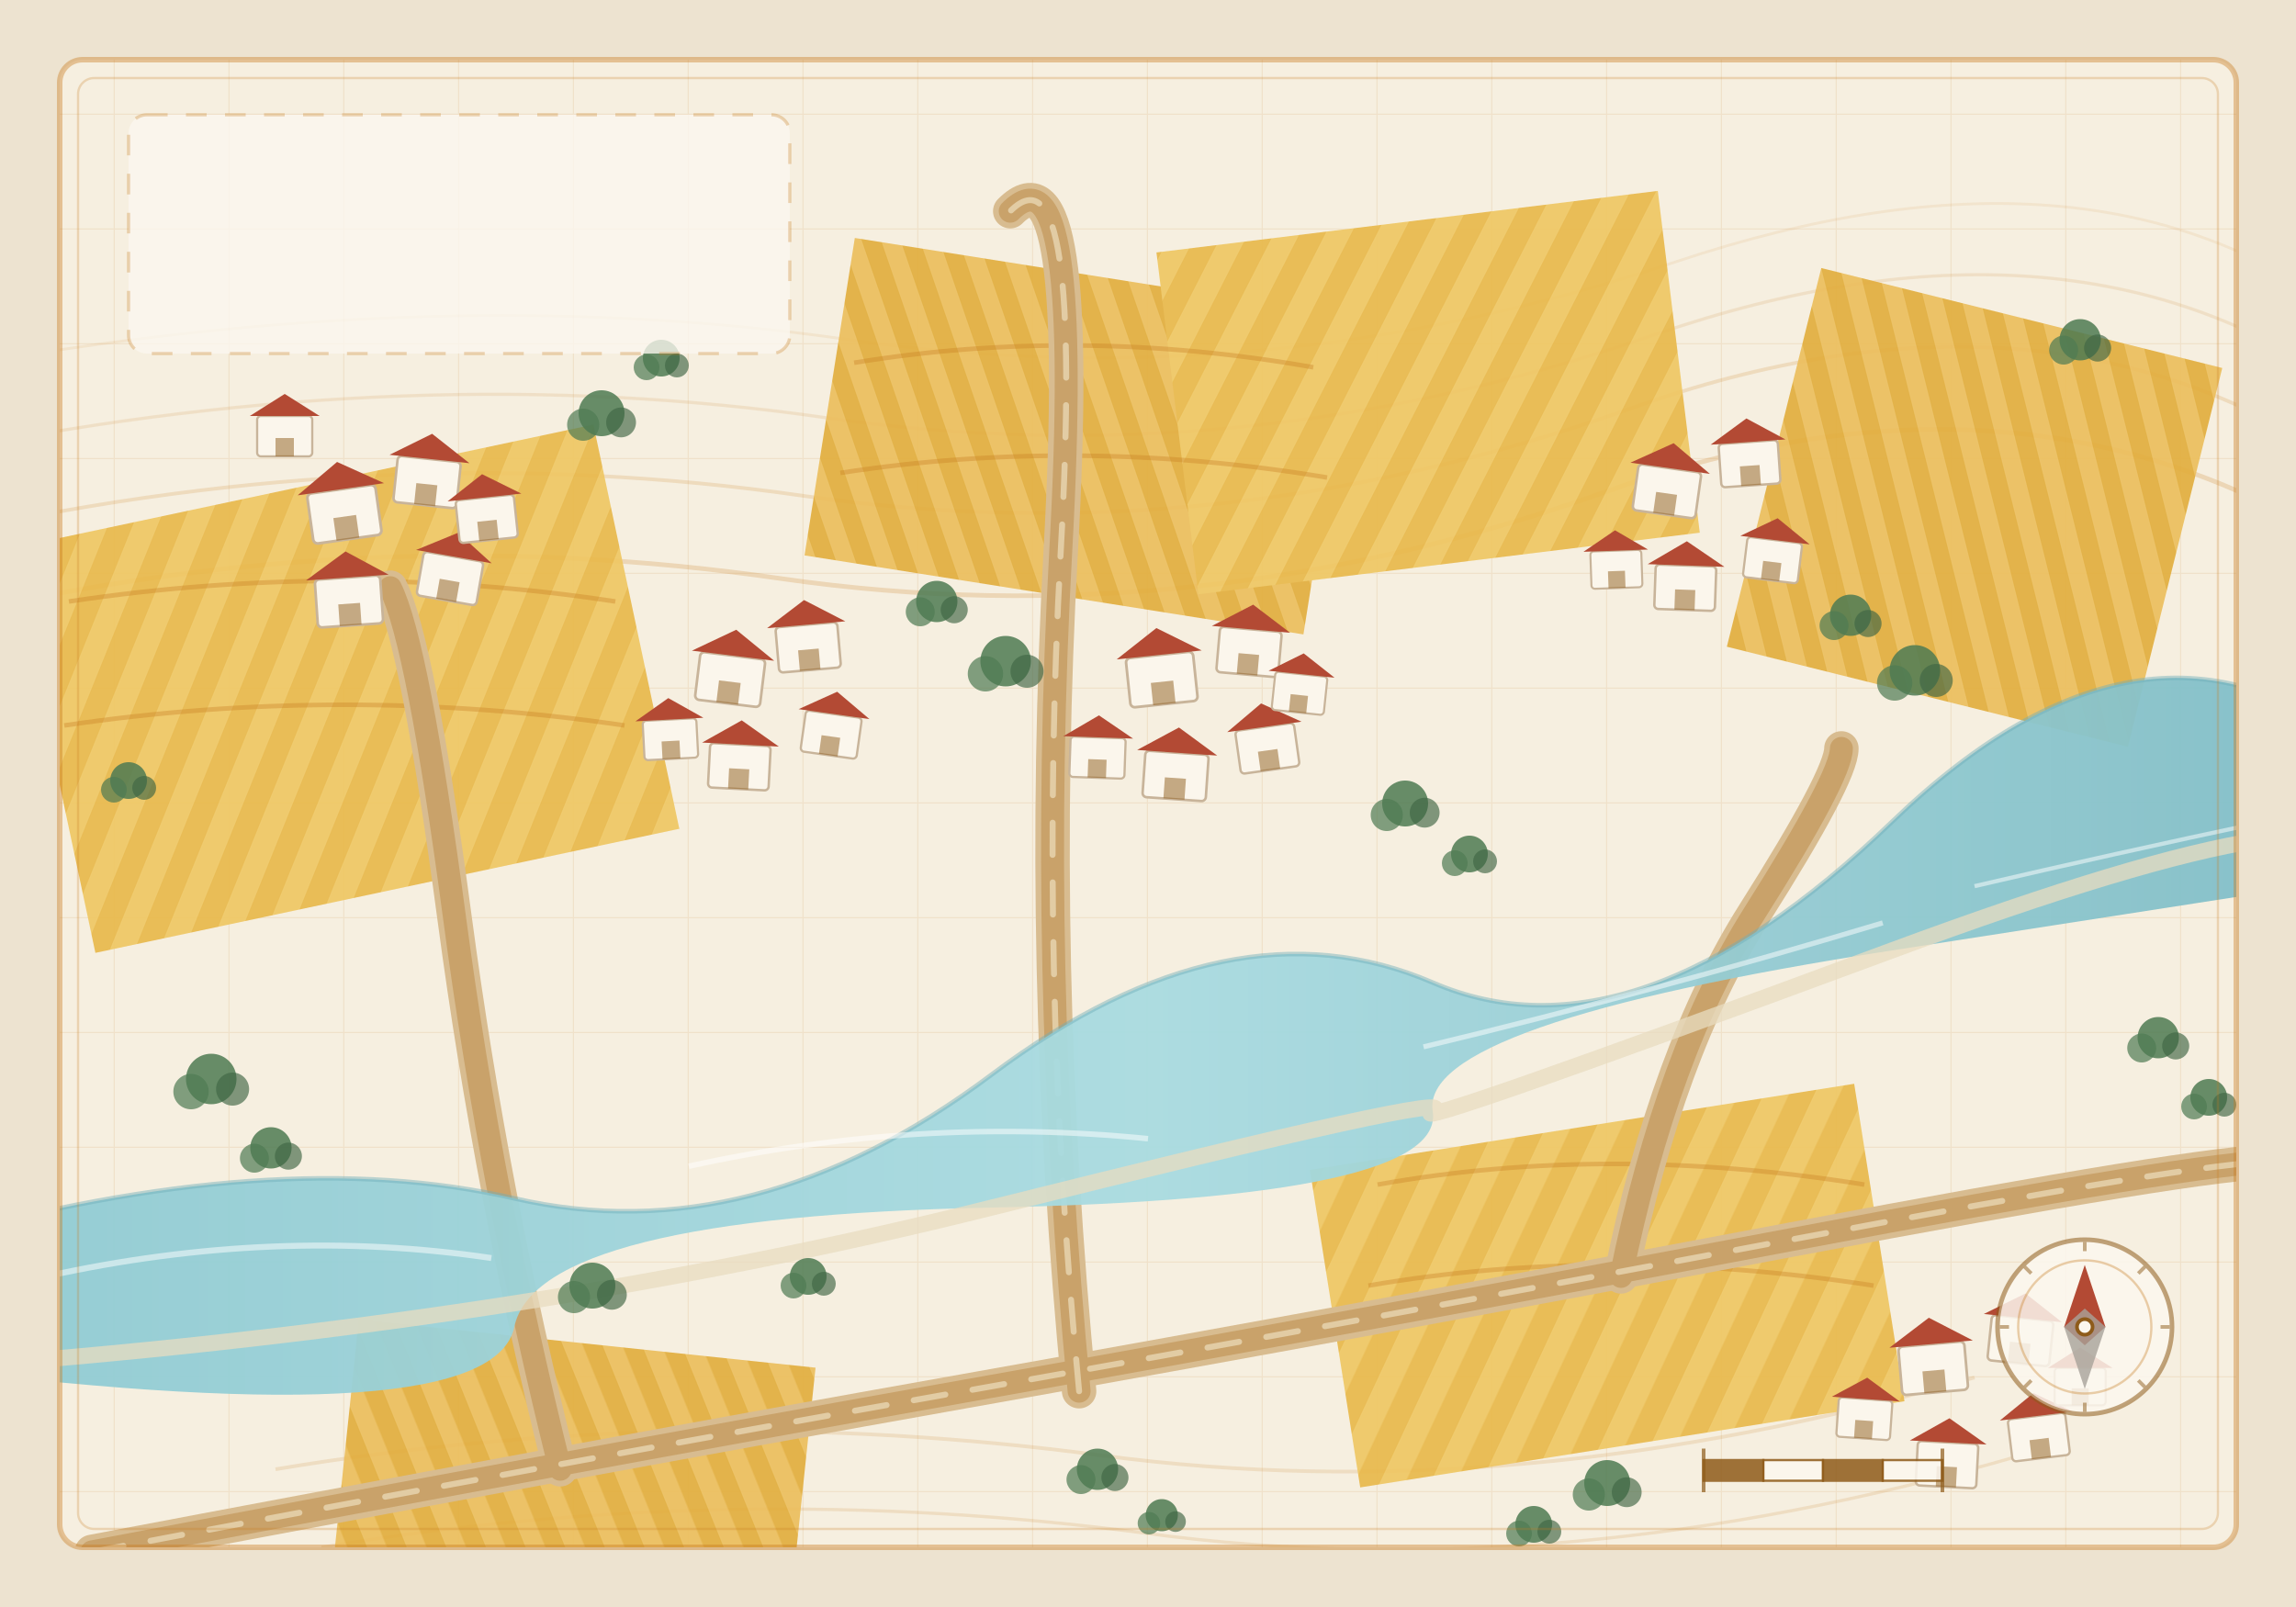
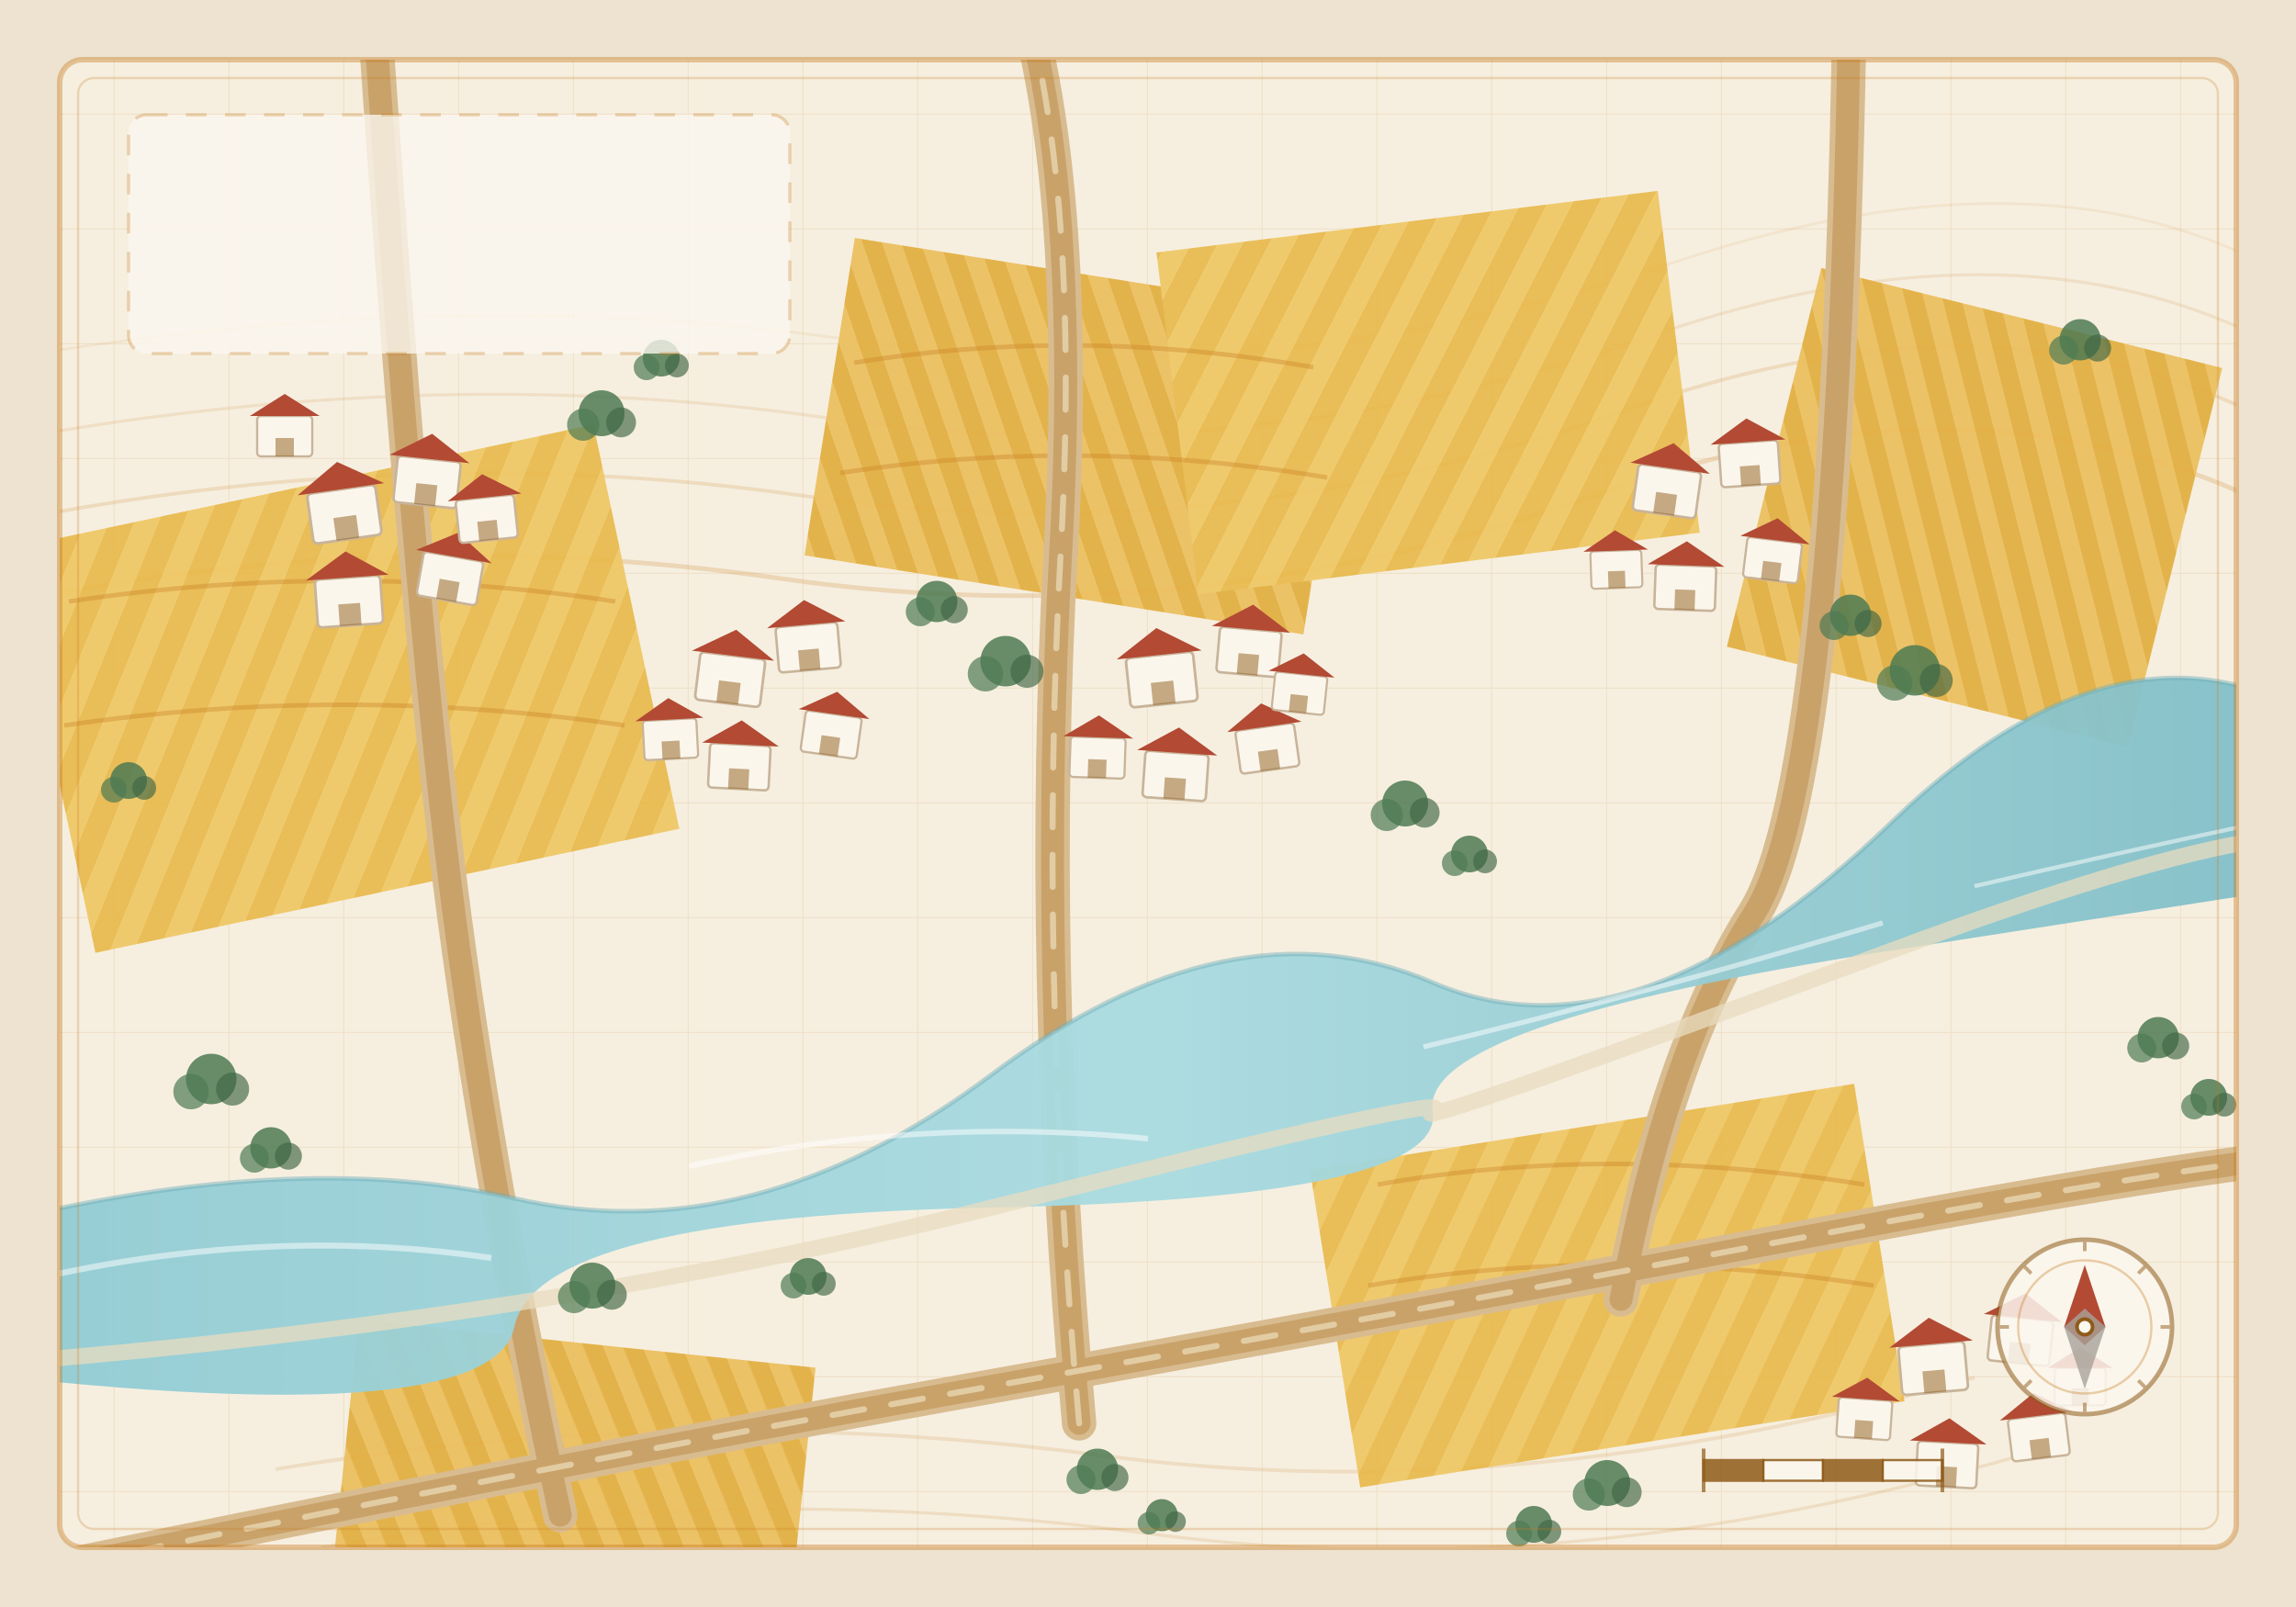
<svg xmlns="http://www.w3.org/2000/svg" viewBox="0 0 1000 700" width="1000" height="700" preserveAspectRatio="xMidYMid slice">
  <rect width="1000" height="700" fill="#EDE3D0" />
  <rect x="26" y="26" width="948" height="648" rx="10" fill="#F6EFE0" />
  <defs>
    <clipPath id="paper">
      <rect x="26" y="26" width="948" height="648" rx="10" />
    </clipPath>
    <pattern id="grid" width="50" height="50" patternUnits="userSpaceOnUse">
      <path d="M50 0 V50 M0 50 H50" stroke="#C77B1F" stroke-width="1" opacity=".12" />
    </pattern>
    <pattern id="field" width="20" height="20" patternUnits="userSpaceOnUse" patternTransform="rotate(34)">
      <rect width="20" height="20" fill="#E8B84B" />
      <rect width="10" height="20" fill="#EFC763" />
    </pattern>
    <pattern id="field2" width="16" height="16" patternUnits="userSpaceOnUse" patternTransform="rotate(-28)">
      <rect width="16" height="16" fill="#E2AE3E" />
      <rect width="8" height="16" fill="#EBBE5C" />
    </pattern>
    <linearGradient id="riv" x1="0" y1="0" x2="1" y2="0">
      <stop offset="0%" stop-color="#8FCBD2" />
      <stop offset="50%" stop-color="#A9DBE0" />
      <stop offset="100%" stop-color="#7FBDC6" />
    </linearGradient>
  </defs>
  <g clip-path="url(#paper)">
    <rect x="26" y="26" width="948" height="648" fill="url(#grid)" />
    <g stroke="#C77B1F" fill="none" opacity=".22">
      <path d="M-20 268 Q160 226 340 252 T700 214 T1020 238" stroke-width="2" />
      <path d="M-20 232 Q170 190 350 216 T710 178 T1020 202" stroke-width="1.6" opacity=".8" />
      <path d="M-20 196 Q180 156 360 182 T720 146 T1020 168" stroke-width="1.4" opacity=".6" />
      <path d="M-20 160 Q190 122 370 148 T730 114 T1020 136" stroke-width="1.2" opacity=".45" />
    </g>
    <g stroke="#C77B1F" fill="none" opacity=".16">
      <path d="M120 640 Q300 610 480 634 T860 600" stroke-width="1.6" />
      <path d="M140 674 Q320 644 500 668 T880 634" stroke-width="1.4" />
    </g>
    <g opacity=".92">
      <rect x="20" y="210" width="260" height="180" fill="url(#field)" transform="rotate(-12 150 300)" />
      <rect x="360" y="120" width="220" height="140" fill="url(#field2)" transform="rotate(9 470 190)" />
      <rect x="512" y="96" width="220" height="150" fill="url(#field)" transform="rotate(-7 622 171)" />
      <rect x="770" y="136" width="180" height="170" fill="url(#field2)" transform="rotate(14 860 221)" />
      <rect x="580" y="490" width="240" height="140" fill="url(#field)" transform="rotate(-9 700 560)" />
      <rect x="150" y="585" width="200" height="110" fill="url(#field2)" transform="rotate(6 250 640)" />
    </g>
    <g stroke="#C77B1F" stroke-width="2" fill="none" opacity=".35">
      <path d="M30 262 Q150 244 268 262" />
      <path d="M28 316 Q150 298 272 316" />
      <path d="M372 158 Q470 142 572 160" />
      <path d="M366 206 Q470 190 578 208" />
      <path d="M600 516 Q700 498 812 516" />
      <path d="M596 560 Q700 542 816 560" />
    </g>
    <g fill="none" stroke-linecap="round" stroke-linejoin="round">
      <g stroke="#D8BC90" stroke-width="15">
-         <path d="M40 676 Q240 638 420 606 T780 540 T990 506" />
-         <path d="M470 606 Q452 420 462 240 T440 92" />
-         <path d="M706 556 Q726 458 764 398 T802 326" />
-         <path d="M244 640 Q214 520 198 400 T170 256" />
+         <path d="M-20 692 Q240 638 420 606 T780 540 T1020 502" />
+         <path d="M470 620 Q452 420 462 240 T436 -30" />
+         <path d="M706 566 Q726 458 764 398 T806 -30" />
+         <path d="M244 660 Q214 520 198 400 T164 20" />
      </g>
      <g stroke="#C9A26A" stroke-width="10">
-         <path d="M40 676 Q240 638 420 606 T780 540 T990 506" />
-         <path d="M470 606 Q452 420 462 240 T440 92" />
-         <path d="M706 556 Q726 458 764 398 T802 326" />
-         <path d="M244 640 Q214 520 198 400 T170 256" />
+         <path d="M-20 692 Q240 638 420 606 T780 540 T1020 502" />
+         <path d="M470 620 Q452 420 462 240 T436 -30" />
+         <path d="M706 566 Q726 458 764 398 T806 -30" />
+         <path d="M244 660 Q214 520 198 400 T164 20" />
      </g>
      <g stroke="#E6D3AE" stroke-width="2.6" stroke-dasharray="14 12" opacity=".85">
-         <path d="M40 676 Q240 638 420 606 T780 540 T990 506" />
-         <path d="M470 606 Q452 420 462 240 T440 92" />
+         <path d="M-20 692 Q240 638 420 606 T780 540 T1020 502" />
+         <path d="M470 620 Q452 420 462 240 T436 -30" />
      </g>
    </g>
    <path d="M-30 540 Q120 498 224 522 T432 468 T624 428 T824 358 T1030 328 L1030 382 T824 414 T624 484 T432 526 T224 578 T-30 596 Z" fill="url(#riv)" opacity=".95" />
    <path d="M-30 540 Q120 498 224 522 T432 468 T624 428 T824 358 T1030 328" stroke="#6FAEB8" stroke-width="2" fill="none" opacity=".45" />
    <g stroke="#FFFFFF" fill="none" opacity=".5">
      <path d="M20 556 Q120 534 214 548" stroke-width="2.6" />
      <path d="M300 508 Q400 486 500 496" stroke-width="2.4" />
      <path d="M620 456 Q720 432 820 402" stroke-width="2.2" />
      <path d="M860 386 Q920 372 986 358" stroke-width="1.8" />
    </g>
    <path d="M-30 596 Q224 578 432 526 T624 484 T824 414 T1030 382" stroke="#E8DCC0" stroke-width="7" fill="none" opacity=".75" />
    <g transform="translate(150 224) rotate(-8) scale(1)">
      <rect x="-15" y="-11" width="30" height="22" rx="2" fill="#FBF6EC" stroke="#C8B49A" stroke-width="1.2" />
      <path d="M-19 -11 L0 -23 L19 -11 Z" fill="#B34A34" />
      <rect x="-5" y="1" width="10" height="10" fill="#8E5B1A" opacity=".5" />
    </g>
    <g transform="translate(186 210) rotate(6) scale(0.92)">
      <rect x="-15" y="-11" width="30" height="22" rx="2" fill="#FBF6EC" stroke="#C8B49A" stroke-width="1.2" />
      <path d="M-19 -11 L0 -23 L19 -11 Z" fill="#B34A34" />
      <rect x="-5" y="1" width="10" height="10" fill="#8E5B1A" opacity=".5" />
    </g>
    <g transform="translate(152 262) rotate(-4) scale(0.95)">
      <rect x="-15" y="-11" width="30" height="22" rx="2" fill="#FBF6EC" stroke="#C8B49A" stroke-width="1.2" />
      <path d="M-19 -11 L0 -23 L19 -11 Z" fill="#B34A34" />
      <rect x="-5" y="1" width="10" height="10" fill="#8E5B1A" opacity=".5" />
    </g>
    <g transform="translate(196 252) rotate(10) scale(0.88)">
      <rect x="-15" y="-11" width="30" height="22" rx="2" fill="#FBF6EC" stroke="#C8B49A" stroke-width="1.2" />
      <path d="M-19 -11 L0 -23 L19 -11 Z" fill="#B34A34" />
      <rect x="-5" y="1" width="10" height="10" fill="#8E5B1A" opacity=".5" />
    </g>
    <g transform="translate(124 190) rotate(0) scale(0.8)">
      <rect x="-15" y="-11" width="30" height="22" rx="2" fill="#FBF6EC" stroke="#C8B49A" stroke-width="1.2" />
      <path d="M-19 -11 L0 -23 L19 -11 Z" fill="#B34A34" />
      <rect x="-5" y="1" width="10" height="10" fill="#8E5B1A" opacity=".5" />
    </g>
    <g transform="translate(212 226) rotate(-6) scale(0.85)">
      <rect x="-15" y="-11" width="30" height="22" rx="2" fill="#FBF6EC" stroke="#C8B49A" stroke-width="1.2" />
      <path d="M-19 -11 L0 -23 L19 -11 Z" fill="#B34A34" />
      <rect x="-5" y="1" width="10" height="10" fill="#8E5B1A" opacity=".5" />
    </g>
    <g transform="translate(318 296) rotate(7) scale(0.95)">
      <rect x="-15" y="-11" width="30" height="22" rx="2" fill="#FBF6EC" stroke="#C8B49A" stroke-width="1.2" />
      <path d="M-19 -11 L0 -23 L19 -11 Z" fill="#B34A34" />
      <rect x="-5" y="1" width="10" height="10" fill="#8E5B1A" opacity=".5" />
    </g>
    <g transform="translate(352 282) rotate(-5) scale(0.9)">
      <rect x="-15" y="-11" width="30" height="22" rx="2" fill="#FBF6EC" stroke="#C8B49A" stroke-width="1.2" />
      <path d="M-19 -11 L0 -23 L19 -11 Z" fill="#B34A34" />
      <rect x="-5" y="1" width="10" height="10" fill="#8E5B1A" opacity=".5" />
    </g>
    <g transform="translate(322 334) rotate(3) scale(0.88)">
      <rect x="-15" y="-11" width="30" height="22" rx="2" fill="#FBF6EC" stroke="#C8B49A" stroke-width="1.2" />
      <path d="M-19 -11 L0 -23 L19 -11 Z" fill="#B34A34" />
      <rect x="-5" y="1" width="10" height="10" fill="#8E5B1A" opacity=".5" />
    </g>
    <g transform="translate(362 320) rotate(8) scale(0.82)">
      <rect x="-15" y="-11" width="30" height="22" rx="2" fill="#FBF6EC" stroke="#C8B49A" stroke-width="1.2" />
      <path d="M-19 -11 L0 -23 L19 -11 Z" fill="#B34A34" />
      <rect x="-5" y="1" width="10" height="10" fill="#8E5B1A" opacity=".5" />
    </g>
    <g transform="translate(292 322) rotate(-3) scale(0.78)">
      <rect x="-15" y="-11" width="30" height="22" rx="2" fill="#FBF6EC" stroke="#C8B49A" stroke-width="1.2" />
      <path d="M-19 -11 L0 -23 L19 -11 Z" fill="#B34A34" />
      <rect x="-5" y="1" width="10" height="10" fill="#8E5B1A" opacity=".5" />
    </g>
    <g transform="translate(506 296) rotate(-6) scale(0.98)">
      <rect x="-15" y="-11" width="30" height="22" rx="2" fill="#FBF6EC" stroke="#C8B49A" stroke-width="1.2" />
      <path d="M-19 -11 L0 -23 L19 -11 Z" fill="#B34A34" />
      <rect x="-5" y="1" width="10" height="10" fill="#8E5B1A" opacity=".5" />
    </g>
    <g transform="translate(544 284) rotate(5) scale(0.9)">
      <rect x="-15" y="-11" width="30" height="22" rx="2" fill="#FBF6EC" stroke="#C8B49A" stroke-width="1.2" />
      <path d="M-19 -11 L0 -23 L19 -11 Z" fill="#B34A34" />
      <rect x="-5" y="1" width="10" height="10" fill="#8E5B1A" opacity=".5" />
    </g>
    <g transform="translate(512 338) rotate(4) scale(0.92)">
      <rect x="-15" y="-11" width="30" height="22" rx="2" fill="#FBF6EC" stroke="#C8B49A" stroke-width="1.2" />
      <path d="M-19 -11 L0 -23 L19 -11 Z" fill="#B34A34" />
      <rect x="-5" y="1" width="10" height="10" fill="#8E5B1A" opacity=".5" />
    </g>
    <g transform="translate(552 326) rotate(-8) scale(0.86)">
      <rect x="-15" y="-11" width="30" height="22" rx="2" fill="#FBF6EC" stroke="#C8B49A" stroke-width="1.2" />
      <path d="M-19 -11 L0 -23 L19 -11 Z" fill="#B34A34" />
      <rect x="-5" y="1" width="10" height="10" fill="#8E5B1A" opacity=".5" />
    </g>
    <g transform="translate(478 330) rotate(2) scale(0.8)">
      <rect x="-15" y="-11" width="30" height="22" rx="2" fill="#FBF6EC" stroke="#C8B49A" stroke-width="1.2" />
      <path d="M-19 -11 L0 -23 L19 -11 Z" fill="#B34A34" />
      <rect x="-5" y="1" width="10" height="10" fill="#8E5B1A" opacity=".5" />
    </g>
    <g transform="translate(566 302) rotate(6) scale(0.76)">
      <rect x="-15" y="-11" width="30" height="22" rx="2" fill="#FBF6EC" stroke="#C8B49A" stroke-width="1.2" />
      <path d="M-19 -11 L0 -23 L19 -11 Z" fill="#B34A34" />
      <rect x="-5" y="1" width="10" height="10" fill="#8E5B1A" opacity=".5" />
    </g>
    <g transform="translate(726 214) rotate(8) scale(0.92)">
      <rect x="-15" y="-11" width="30" height="22" rx="2" fill="#FBF6EC" stroke="#C8B49A" stroke-width="1.2" />
      <path d="M-19 -11 L0 -23 L19 -11 Z" fill="#B34A34" />
      <rect x="-5" y="1" width="10" height="10" fill="#8E5B1A" opacity=".5" />
    </g>
    <g transform="translate(762 202) rotate(-4) scale(0.86)">
      <rect x="-15" y="-11" width="30" height="22" rx="2" fill="#FBF6EC" stroke="#C8B49A" stroke-width="1.2" />
      <path d="M-19 -11 L0 -23 L19 -11 Z" fill="#B34A34" />
      <rect x="-5" y="1" width="10" height="10" fill="#8E5B1A" opacity=".5" />
    </g>
    <g transform="translate(734 256) rotate(2) scale(0.88)">
      <rect x="-15" y="-11" width="30" height="22" rx="2" fill="#FBF6EC" stroke="#C8B49A" stroke-width="1.2" />
      <path d="M-19 -11 L0 -23 L19 -11 Z" fill="#B34A34" />
      <rect x="-5" y="1" width="10" height="10" fill="#8E5B1A" opacity=".5" />
    </g>
    <g transform="translate(772 244) rotate(7) scale(0.8)">
      <rect x="-15" y="-11" width="30" height="22" rx="2" fill="#FBF6EC" stroke="#C8B49A" stroke-width="1.2" />
      <path d="M-19 -11 L0 -23 L19 -11 Z" fill="#B34A34" />
      <rect x="-5" y="1" width="10" height="10" fill="#8E5B1A" opacity=".5" />
    </g>
    <g transform="translate(704 248) rotate(-2) scale(0.74)">
      <rect x="-15" y="-11" width="30" height="22" rx="2" fill="#FBF6EC" stroke="#C8B49A" stroke-width="1.2" />
      <path d="M-19 -11 L0 -23 L19 -11 Z" fill="#B34A34" />
      <rect x="-5" y="1" width="10" height="10" fill="#8E5B1A" opacity=".5" />
    </g>
    <g transform="translate(842 596) rotate(-5) scale(0.96)">
      <rect x="-15" y="-11" width="30" height="22" rx="2" fill="#FBF6EC" stroke="#C8B49A" stroke-width="1.2" />
      <path d="M-19 -11 L0 -23 L19 -11 Z" fill="#B34A34" />
      <rect x="-5" y="1" width="10" height="10" fill="#8E5B1A" opacity=".5" />
    </g>
    <g transform="translate(880 584) rotate(6) scale(0.9)">
      <rect x="-15" y="-11" width="30" height="22" rx="2" fill="#FBF6EC" stroke="#C8B49A" stroke-width="1.2" />
      <path d="M-19 -11 L0 -23 L19 -11 Z" fill="#B34A34" />
      <rect x="-5" y="1" width="10" height="10" fill="#8E5B1A" opacity=".5" />
    </g>
    <g transform="translate(848 638) rotate(3) scale(0.88)">
      <rect x="-15" y="-11" width="30" height="22" rx="2" fill="#FBF6EC" stroke="#C8B49A" stroke-width="1.2" />
      <path d="M-19 -11 L0 -23 L19 -11 Z" fill="#B34A34" />
      <rect x="-5" y="1" width="10" height="10" fill="#8E5B1A" opacity=".5" />
    </g>
    <g transform="translate(888 626) rotate(-7) scale(0.84)">
      <rect x="-15" y="-11" width="30" height="22" rx="2" fill="#FBF6EC" stroke="#C8B49A" stroke-width="1.2" />
      <path d="M-19 -11 L0 -23 L19 -11 Z" fill="#B34A34" />
      <rect x="-5" y="1" width="10" height="10" fill="#8E5B1A" opacity=".5" />
    </g>
    <g transform="translate(812 618) rotate(4) scale(0.78)">
      <rect x="-15" y="-11" width="30" height="22" rx="2" fill="#FBF6EC" stroke="#C8B49A" stroke-width="1.2" />
      <path d="M-19 -11 L0 -23 L19 -11 Z" fill="#B34A34" />
      <rect x="-5" y="1" width="10" height="10" fill="#8E5B1A" opacity=".5" />
    </g>
    <g transform="translate(906 604) rotate(0) scale(0.74)">
      <rect x="-15" y="-11" width="30" height="22" rx="2" fill="#FBF6EC" stroke="#C8B49A" stroke-width="1.2" />
      <path d="M-19 -11 L0 -23 L19 -11 Z" fill="#B34A34" />
      <rect x="-5" y="1" width="10" height="10" fill="#8E5B1A" opacity=".5" />
    </g>
    <g transform="translate(92 470)">
      <circle cx="0" cy="0" r="11" fill="#4E7A52" opacity=".85" />
      <circle cx="-8.8" cy="5.5" r="7.7" fill="#4E7A52" opacity=".7" />
      <circle cx="9.3" cy="4.4" r="7.2" fill="#3F6644" opacity=".65" />
    </g>
    <g transform="translate(118 500)">
      <circle cx="0" cy="0" r="9" fill="#4E7A52" opacity=".85" />
      <circle cx="-7.2" cy="4.5" r="6.3" fill="#4E7A52" opacity=".7" />
      <circle cx="7.6" cy="3.6" r="5.9" fill="#3F6644" opacity=".65" />
    </g>
    <g transform="translate(262 180)">
      <circle cx="0" cy="0" r="10" fill="#4E7A52" opacity=".85" />
      <circle cx="-8.0" cy="5.0" r="7.0" fill="#4E7A52" opacity=".7" />
      <circle cx="8.5" cy="4.0" r="6.5" fill="#3F6644" opacity=".65" />
    </g>
    <g transform="translate(288 156)">
      <circle cx="0" cy="0" r="8" fill="#4E7A52" opacity=".85" />
      <circle cx="-6.4" cy="4.0" r="5.6" fill="#4E7A52" opacity=".7" />
      <circle cx="6.8" cy="3.2" r="5.2" fill="#3F6644" opacity=".65" />
    </g>
    <g transform="translate(408 262)">
      <circle cx="0" cy="0" r="9" fill="#4E7A52" opacity=".85" />
      <circle cx="-7.2" cy="4.5" r="6.3" fill="#4E7A52" opacity=".7" />
      <circle cx="7.6" cy="3.6" r="5.9" fill="#3F6644" opacity=".65" />
    </g>
    <g transform="translate(438 288)">
      <circle cx="0" cy="0" r="11" fill="#4E7A52" opacity=".85" />
      <circle cx="-8.8" cy="5.5" r="7.7" fill="#4E7A52" opacity=".7" />
      <circle cx="9.3" cy="4.4" r="7.2" fill="#3F6644" opacity=".65" />
    </g>
    <g transform="translate(612 350)">
      <circle cx="0" cy="0" r="10" fill="#4E7A52" opacity=".85" />
      <circle cx="-8.0" cy="5.0" r="7.0" fill="#4E7A52" opacity=".7" />
      <circle cx="8.5" cy="4.0" r="6.5" fill="#3F6644" opacity=".65" />
    </g>
    <g transform="translate(640 372)">
      <circle cx="0" cy="0" r="8" fill="#4E7A52" opacity=".85" />
      <circle cx="-6.4" cy="4.0" r="5.6" fill="#4E7A52" opacity=".7" />
      <circle cx="6.8" cy="3.2" r="5.2" fill="#3F6644" opacity=".65" />
    </g>
    <g transform="translate(806 268)">
      <circle cx="0" cy="0" r="9" fill="#4E7A52" opacity=".85" />
      <circle cx="-7.2" cy="4.5" r="6.3" fill="#4E7A52" opacity=".7" />
      <circle cx="7.6" cy="3.6" r="5.9" fill="#3F6644" opacity=".65" />
    </g>
    <g transform="translate(834 292)">
      <circle cx="0" cy="0" r="11" fill="#4E7A52" opacity=".85" />
      <circle cx="-8.8" cy="5.5" r="7.7" fill="#4E7A52" opacity=".7" />
      <circle cx="9.3" cy="4.4" r="7.2" fill="#3F6644" opacity=".65" />
    </g>
    <g transform="translate(700 646)">
      <circle cx="0" cy="0" r="10" fill="#4E7A52" opacity=".85" />
      <circle cx="-8.0" cy="5.0" r="7.0" fill="#4E7A52" opacity=".7" />
      <circle cx="8.5" cy="4.0" r="6.5" fill="#3F6644" opacity=".65" />
    </g>
    <g transform="translate(668 664)">
      <circle cx="0" cy="0" r="8" fill="#4E7A52" opacity=".85" />
      <circle cx="-6.4" cy="4.0" r="5.6" fill="#4E7A52" opacity=".7" />
      <circle cx="6.8" cy="3.2" r="5.2" fill="#3F6644" opacity=".65" />
    </g>
    <g transform="translate(940 452)">
      <circle cx="0" cy="0" r="9" fill="#4E7A52" opacity=".85" />
      <circle cx="-7.2" cy="4.5" r="6.3" fill="#4E7A52" opacity=".7" />
      <circle cx="7.6" cy="3.6" r="5.9" fill="#3F6644" opacity=".65" />
    </g>
    <g transform="translate(962 478)">
      <circle cx="0" cy="0" r="8" fill="#4E7A52" opacity=".85" />
      <circle cx="-6.4" cy="4.0" r="5.6" fill="#4E7A52" opacity=".7" />
      <circle cx="6.8" cy="3.2" r="5.2" fill="#3F6644" opacity=".65" />
    </g>
    <g transform="translate(56 340)">
      <circle cx="0" cy="0" r="8" fill="#4E7A52" opacity=".85" />
      <circle cx="-6.4" cy="4.0" r="5.6" fill="#4E7A52" opacity=".7" />
      <circle cx="6.8" cy="3.2" r="5.2" fill="#3F6644" opacity=".65" />
    </g>
    <g transform="translate(478 640)">
      <circle cx="0" cy="0" r="9" fill="#4E7A52" opacity=".85" />
      <circle cx="-7.2" cy="4.5" r="6.3" fill="#4E7A52" opacity=".7" />
      <circle cx="7.6" cy="3.6" r="5.9" fill="#3F6644" opacity=".65" />
    </g>
    <g transform="translate(506 660)">
      <circle cx="0" cy="0" r="7" fill="#4E7A52" opacity=".85" />
      <circle cx="-5.6" cy="3.5" r="4.9" fill="#4E7A52" opacity=".7" />
      <circle cx="6.0" cy="2.8" r="4.5" fill="#3F6644" opacity=".65" />
    </g>
    <g transform="translate(906 148)">
      <circle cx="0" cy="0" r="9" fill="#4E7A52" opacity=".85" />
      <circle cx="-7.2" cy="4.5" r="6.3" fill="#4E7A52" opacity=".7" />
      <circle cx="7.6" cy="3.6" r="5.9" fill="#3F6644" opacity=".65" />
    </g>
    <g transform="translate(258 560)">
      <circle cx="0" cy="0" r="10" fill="#4E7A52" opacity=".85" />
      <circle cx="-8.0" cy="5.0" r="7.0" fill="#4E7A52" opacity=".7" />
      <circle cx="8.5" cy="4.0" r="6.5" fill="#3F6644" opacity=".65" />
    </g>
    <g transform="translate(352 556)">
      <circle cx="0" cy="0" r="8" fill="#4E7A52" opacity=".85" />
      <circle cx="-6.4" cy="4.0" r="5.6" fill="#4E7A52" opacity=".7" />
      <circle cx="6.8" cy="3.2" r="5.2" fill="#3F6644" opacity=".65" />
    </g>
    <rect x="56" y="50" width="288" height="104" rx="8" fill="#FBF7EF" opacity=".78" />
    <rect x="56" y="50" width="288" height="104" rx="8" fill="none" stroke="#C77B1F" stroke-width="1.4" stroke-dasharray="9 8" opacity=".3" />
    <g transform="translate(908 578)">
      <circle cx="0" cy="0" r="38" fill="#FBF7EF" opacity=".85" />
      <circle cx="0" cy="0" r="38" fill="none" stroke="#8E5B1A" stroke-width="2" opacity=".55" />
      <circle cx="0" cy="0" r="29" fill="none" stroke="#C77B1F" stroke-width="1" opacity=".35" />
      <line x1="33.0" y1="0.0" x2="37.0" y2="0.0" stroke="#8E5B1A" stroke-width="1.6" opacity=".5" />
      <line x1="23.3" y1="23.3" x2="26.2" y2="26.2" stroke="#8E5B1A" stroke-width="1.6" opacity=".5" />
      <line x1="0.0" y1="33.0" x2="0.0" y2="37.0" stroke="#8E5B1A" stroke-width="1.6" opacity=".5" />
      <line x1="-23.3" y1="23.3" x2="-26.2" y2="26.2" stroke="#8E5B1A" stroke-width="1.6" opacity=".5" />
      <line x1="-33.0" y1="0.0" x2="-37.0" y2="0.0" stroke="#8E5B1A" stroke-width="1.6" opacity=".5" />
      <line x1="-23.3" y1="-23.3" x2="-26.2" y2="-26.2" stroke="#8E5B1A" stroke-width="1.6" opacity=".5" />
      <line x1="-0.0" y1="-33.0" x2="-0.0" y2="-37.0" stroke="#8E5B1A" stroke-width="1.6" opacity=".5" />
      <line x1="23.3" y1="-23.3" x2="26.2" y2="-26.2" stroke="#8E5B1A" stroke-width="1.6" opacity=".5" />
      <path d="M0 -27 L9 0 L0 8 L-9 0 Z" fill="#B34A34" />
      <path d="M0 27 L9 0 L0 -8 L-9 0 Z" fill="#A8A29A" opacity=".8" />
      <circle cx="0" cy="0" r="3.4" fill="#FBF7EF" stroke="#8E5B1A" stroke-width="1.6" />
    </g>
    <g transform="translate(742 636)">
      <rect x="0" y="0" width="26" height="9" fill="#8E5B1A" stroke="#8E5B1A" stroke-width="1" opacity=".85" />
      <rect x="26" y="0" width="26" height="9" fill="#FBF7EF" stroke="#8E5B1A" stroke-width="1" opacity=".85" />
      <rect x="52" y="0" width="26" height="9" fill="#8E5B1A" stroke="#8E5B1A" stroke-width="1" opacity=".85" />
      <rect x="78" y="0" width="26" height="9" fill="#FBF7EF" stroke="#8E5B1A" stroke-width="1" opacity=".85" />
      <path d="M0 -5 V14 M104 -5 V14" stroke="#8E5B1A" stroke-width="1.6" opacity=".7" />
    </g>
  </g>
  <rect x="26" y="26" width="948" height="648" rx="10" fill="none" stroke="#C77B1F" stroke-width="2.4" opacity=".4" />
  <rect x="34" y="34" width="932" height="632" rx="7" fill="none" stroke="#C77B1F" stroke-width="1" opacity=".25" />
</svg>
